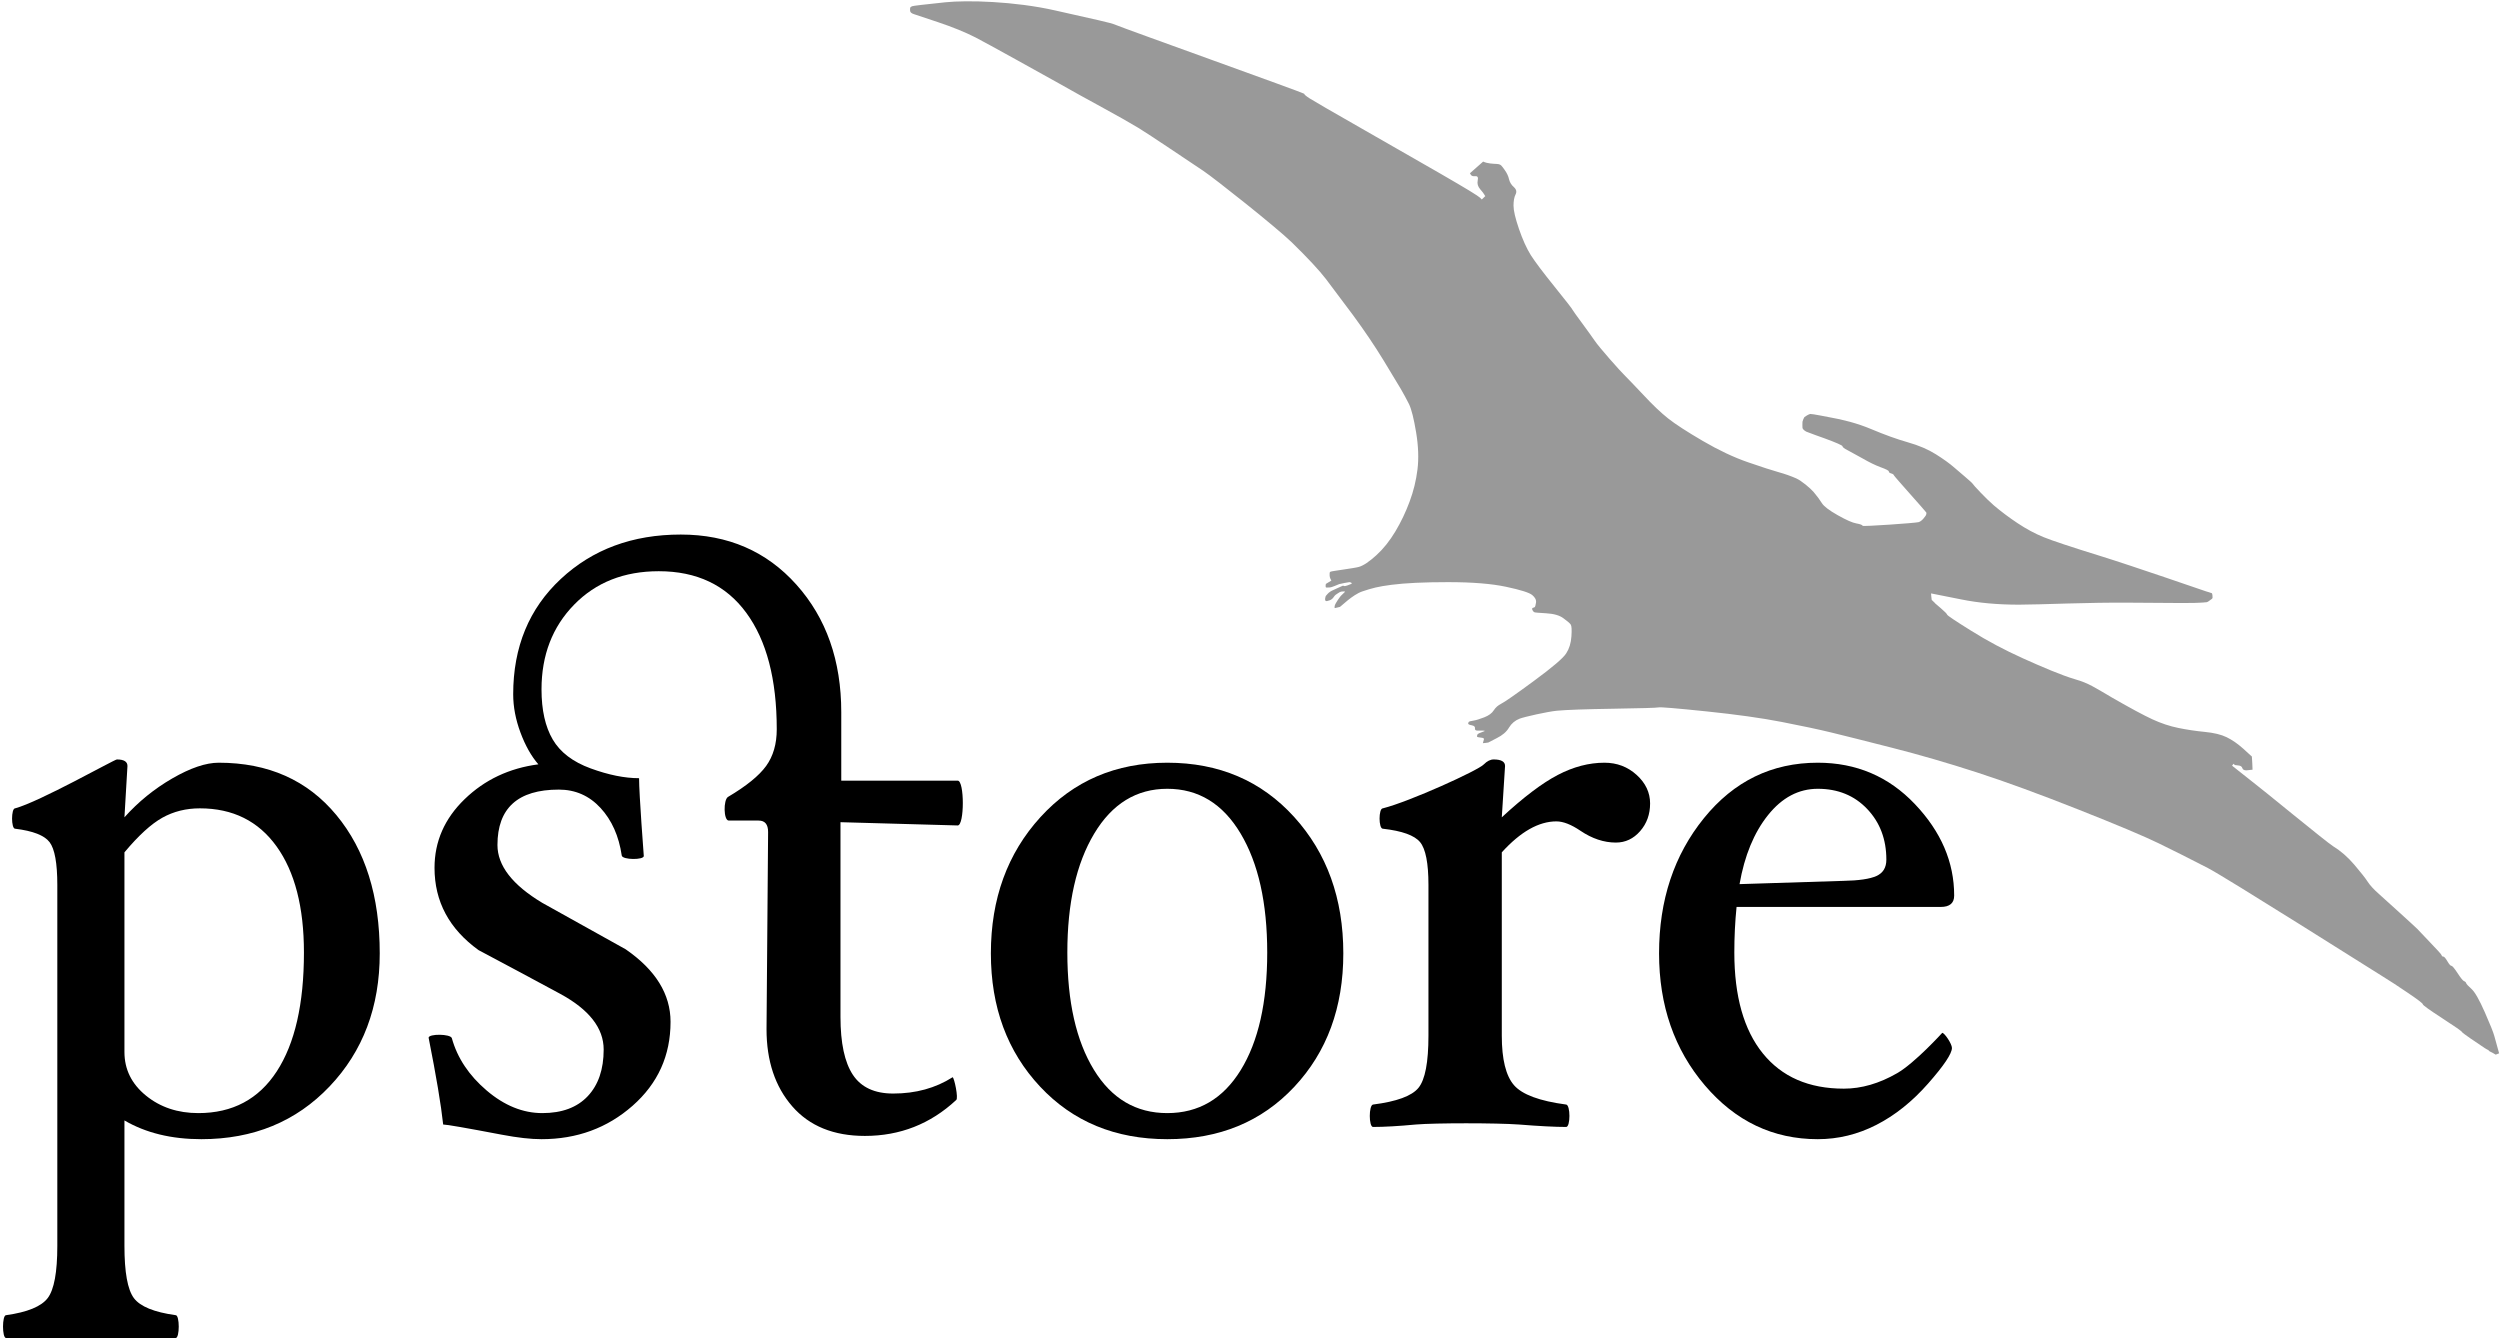
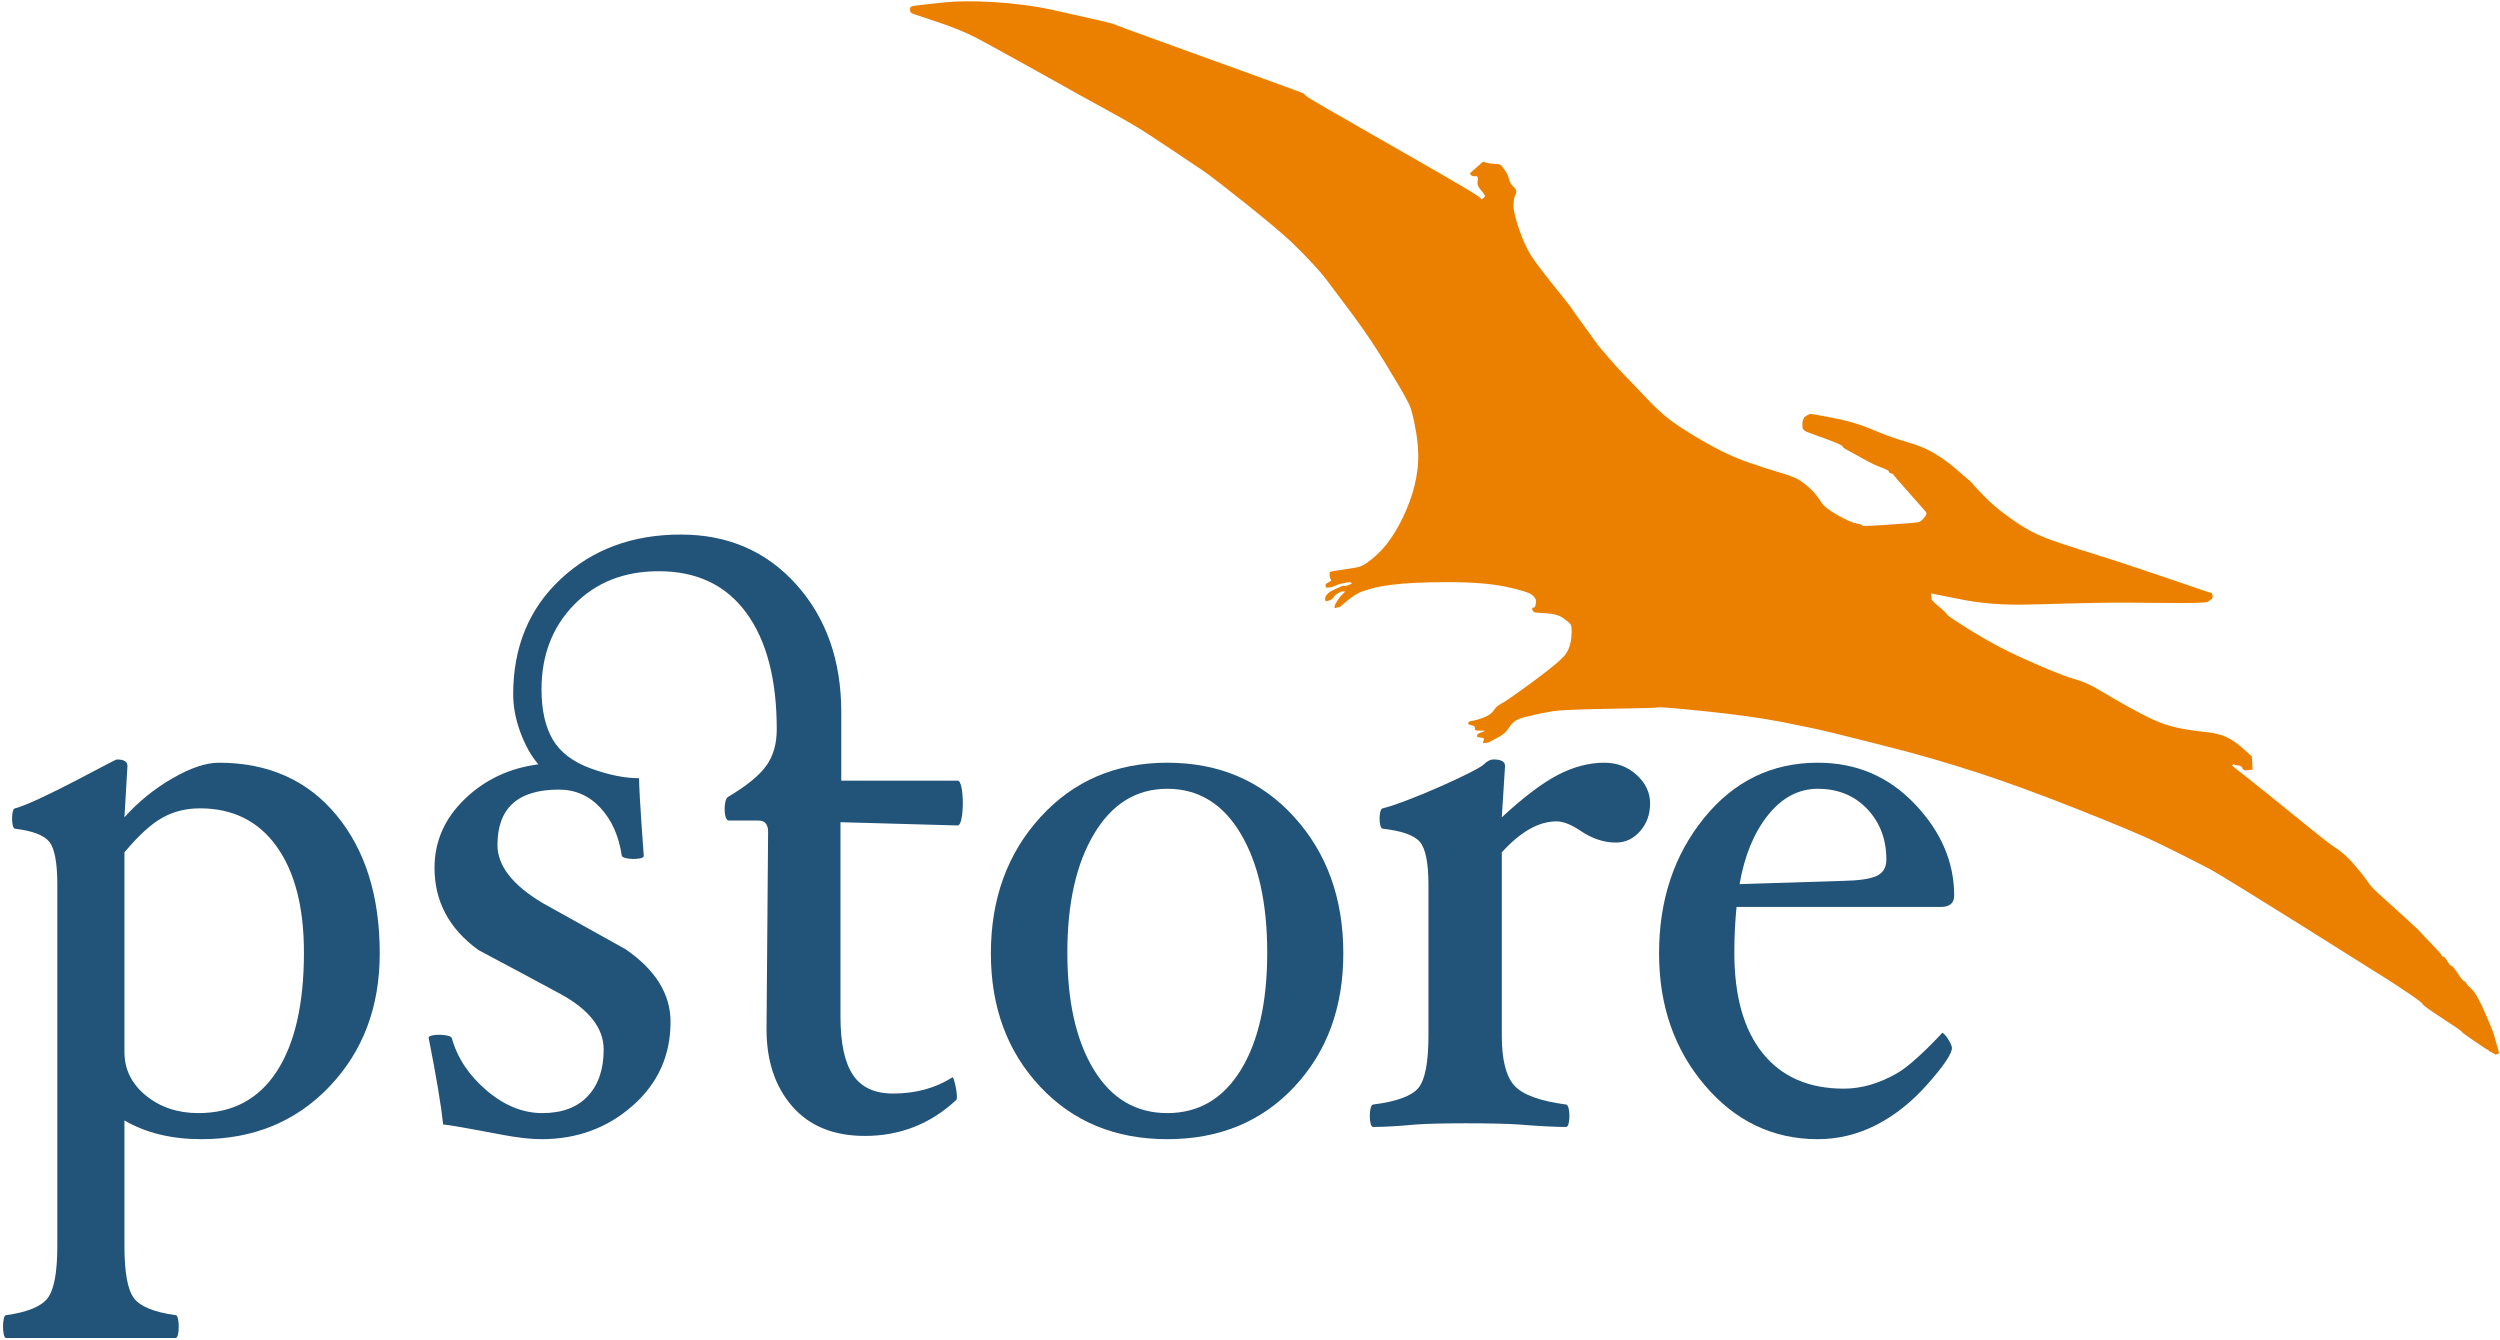
<svg xmlns="http://www.w3.org/2000/svg" version="1.1" viewBox="19 23 767 411" width="767" height="411">
  <defs />
  <g id="Canvas_1" fill-opacity="1" stroke-dasharray="none" stroke="none" stroke-opacity="1" fill="none">
    <g id="Canvas_1: Layer 1">
-       <g id="Graphic_24">
-         <path d="M 135.504 315.5 C 135.504 331.917 130.375 345.521 120.117 356.312 C 109.858 367.104 96.746 372.5 80.781 372.5 C 71.602 372.5 63.735 370.583 57.179 366.75 L 57.179 405.25 C 57.179 413.333 58.143 418.667 60.071 421.25 C 62 423.833 66.28 425.583 72.913 426.5 C 74.147 426.5 74.147 433.5 72.913 433.5 C 69.751 433.5 24.013 433.5 20.851 433.5 C 19.617 433.5 19.617 426.5 20.851 426.5 C 27.407 425.583 31.668 423.833 33.635 421.25 C 35.602 418.667 36.585 413.333 36.585 405.25 L 36.585 294.5 C 36.585 287.833 35.795 283.458 34.214 281.375 C 32.633 279.292 29.104 277.917 23.628 277.25 C 22.394 277.25 22.394 271 23.628 271 C 31.109 269 54.094 256 54.865 256 C 57.025 256 58.105 256.667 58.105 258 L 57.179 273.75 C 61.421 269 66.319 265.021 71.872 261.812 C 77.425 258.604 82.169 257 86.102 257 C 101.297 257 113.329 262.354 122.199 273.062 C 131.069 283.771 135.504 297.917 135.504 315.5 Z M 112.249 315.25 C 112.249 301.333 109.453 290.479 103.862 282.688 C 98.27 274.896 90.422 271 80.318 271 C 76.076 271 72.239 271.958 68.806 273.875 C 65.374 275.792 61.498 279.333 57.179 284.5 L 57.179 345.75 C 57.179 351.083 59.377 355.542 63.774 359.125 C 68.17 362.708 73.53 364.5 79.855 364.5 C 90.345 364.5 98.366 360.229 103.919 351.688 C 109.473 343.146 112.249 331 112.249 315.25 Z" fill="black" />
+       <g id="name" fill="#225378">
+         <g id="letter p">
+           <path d="M 135.504 315.5 C 135.504 331.917 130.375 345.521 120.117 356.312 C 109.858 367.104 96.746 372.5 80.781 372.5 C 71.602 372.5 63.735 370.583 57.179 366.75 L 57.179 405.25 C 57.179 413.333 58.143 418.667 60.071 421.25 C 62 423.833 66.28 425.583 72.913 426.5 C 74.147 426.5 74.147 433.5 72.913 433.5 C 69.751 433.5 24.013 433.5 20.851 433.5 C 19.617 433.5 19.617 426.5 20.851 426.5 C 27.407 425.583 31.668 423.833 33.635 421.25 C 35.602 418.667 36.585 413.333 36.585 405.25 L 36.585 294.5 C 36.585 287.833 35.795 283.458 34.214 281.375 C 32.633 279.292 29.104 277.917 23.628 277.25 C 22.394 277.25 22.394 271 23.628 271 C 31.109 269 54.094 256 54.865 256 C 57.025 256 58.105 256.667 58.105 258 L 57.179 273.75 C 61.421 269 66.319 265.021 71.872 261.812 C 77.425 258.604 82.169 257 86.102 257 C 101.297 257 113.329 262.354 122.199 273.062 C 131.069 283.771 135.504 297.917 135.504 315.5 Z M 112.249 315.25 C 112.249 301.333 109.453 290.479 103.862 282.688 C 98.27 274.896 90.422 271 80.318 271 C 76.076 271 72.239 271.958 68.806 273.875 C 65.374 275.792 61.498 279.333 57.179 284.5 L 57.179 345.75 C 57.179 351.083 59.377 355.542 63.774 359.125 C 68.17 362.708 73.53 364.5 79.855 364.5 C 90.345 364.5 98.366 360.229 103.919 351.688 C 109.473 343.146 112.249 331 112.249 315.25 Z" />
+         </g>
+         <g id="letters st ligature">
+           <path d="M 312.824 276.25 L 276.859 275.25 L 276.859 335 C 276.859 343 278.126 348.917 280.661 352.75 C 283.195 356.583 287.318 358.5 293.031 358.5 C 299.95 358.5 306.025 356.833 311.255 353.5 C 311.737 353.5 313.145 360.083 312.341 360.5 C 304.456 367.833 295.123 371.5 284.341 371.5 C 274.767 371.5 267.345 368.479 262.075 362.438 C 256.805 356.396 254.17 348.5 254.17 338.75 L 254.653 278.25 C 254.653 275.917 253.687 274.75 251.756 274.75 L 242.584 274.75 C 240.975 274.75 240.894 268.417 242.343 267.5 C 247.975 264.167 251.877 261 254.049 258 C 256.221 255 257.308 251.25 257.308 246.75 C 257.308 231.417 254.19 219.5 247.954 211 C 241.719 202.5 232.768 198.25 221.102 198.25 C 210.481 198.25 201.832 201.667 195.154 208.5 C 188.476 215.333 185.137 224 185.137 234.5 C 185.137 240.833 186.284 245.958 188.577 249.875 C 190.87 253.792 194.752 256.75 200.223 258.75 C 205.694 260.75 210.642 261.75 215.067 261.75 C 215.067 266.667 216.516 285.625 216.516 285.625 C 216.516 286.875 209.999 286.833 209.757 285.5 C 208.872 279.5 206.7 274.625 203.24 270.875 C 199.78 267.125 195.516 265.25 190.447 265.25 C 177.896 265.25 171.62 270.917 171.62 282.25 C 171.62 288.583 176.206 294.5 185.378 300 L 210.964 314.25 C 220.136 320.583 224.722 328 224.722 336.5 C 224.722 346.833 220.84 355.417 213.076 362.25 C 205.312 369.083 195.999 372.5 185.137 372.5 C 181.838 372.5 177.775 372.042 172.948 371.125 C 162.005 369.042 156.011 368 154.965 368 C 154.322 362 152.833 353.125 150.5 341.375 C 150.5 340.125 157.218 340.167 157.621 341.5 C 159.31 347.583 162.87 352.937 168.301 357.562 C 173.732 362.188 179.425 364.5 185.378 364.5 C 191.413 364.5 196.059 362.771 199.318 359.312 C 202.576 355.854 204.206 351.083 204.206 345 C 204.206 338.417 199.74 332.708 190.809 327.875 C 186.625 325.625 182.442 323.375 178.258 321.125 C 174.074 318.875 169.931 316.667 165.827 314.5 C 156.816 308 152.31 299.583 152.31 289.25 C 152.31 281.167 155.388 274.146 161.543 268.188 C 167.698 262.229 175.241 258.667 184.172 257.5 C 181.999 255 180.169 251.75 178.68 247.75 C 177.192 243.75 176.448 239.833 176.448 236 C 176.448 221.5 181.315 209.708 191.051 200.625 C 200.786 191.542 213.056 187 227.86 187 C 242.343 187 254.17 192.125 263.342 202.375 C 272.514 212.625 277.1 225.667 277.1 241.5 L 277.1 262.5 L 312.824 262.5 C 314.915 262.5 314.915 276.25 312.824 276.25 Z" />
+         </g>
+         <g id="letter o">
+           <path d="M 431.129 315.5 C 431.129 332.083 426.115 345.729 416.088 356.438 C 406.061 367.146 393.073 372.5 377.123 372.5 C 361.172 372.5 348.164 367.125 338.099 356.375 C 328.033 345.625 323 332 323 315.5 C 323 298.75 328.072 284.813 338.215 273.688 C 348.358 262.562 361.327 257 377.123 257 C 392.995 257 405.965 262.542 416.03 273.625 C 426.096 284.708 431.129 298.667 431.129 315.5 Z M 407.784 315.25 C 407.784 300 405.055 287.813 399.596 278.688 C 394.137 269.562 386.646 265 377.123 265 C 367.676 265 360.204 269.583 354.707 278.75 C 349.209 287.917 346.461 300.083 346.461 315.25 C 346.461 330.333 349.171 342.312 354.591 351.188 C 360.011 360.063 367.521 364.5 377.123 364.5 C 386.724 364.5 394.234 360.104 399.654 351.312 C 405.074 342.521 407.784 330.5 407.784 315.25 Z" />
+         </g>
+         <g id="letter r">
+           <path d="M 525.25 269.5 C 525.25 272.833 524.229 275.667 522.188 278 C 520.146 280.333 517.667 281.5 514.75 281.5 C 511.083 281.5 507.458 280.292 503.875 277.875 C 501.042 275.958 498.583 275 496.5 275 C 491.083 275 485.5 278.167 479.75 284.5 L 479.75 340.75 C 479.75 348 481 353.062 483.5 355.938 C 486 358.812 491.333 360.792 499.5 361.875 C 500.833 362.042 500.833 368.75 499.5 368.75 C 496.083 368.75 491.25 368.5 485 368 C 478.083 367.5 459.292 367.5 453.375 368 C 448.042 368.5 443.667 368.75 440.25 368.75 C 438.917 368.75 438.917 362.042 440.25 361.875 C 447.5 360.958 452.146 359.25 454.188 356.75 C 456.229 354.25 457.25 348.917 457.25 340.75 L 457.25 294.5 C 457.25 287.833 456.396 283.458 454.688 281.375 C 452.979 279.292 449.167 277.917 443.25 277.25 C 441.917 277.25 441.917 271 443.25 271 C 451.5 268.917 472.583 259.333 474.25 257.5 C 475.25 256.5 476.25 256 477.25 256 C 479.583 256 480.75 256.667 480.75 258 L 479.75 273.75 C 486.417 267.583 492.146 263.25 496.938 260.75 C 501.729 258.25 506.5 257 511.25 257 C 515.083 257 518.375 258.25 521.125 260.75 C 523.875 263.25 525.25 266.167 525.25 269.5 Z" />
+         </g>
+         <g id="letter e">
+           <path d="M 618.54 297.75 C 618.54 300.083 617.169 301.25 614.425 301.25 L 551.778 301.25 C 551.321 305.75 551.092 310.417 551.092 315.25 C 551.092 328.667 554.008 338.979 559.838 346.188 C 565.668 353.396 573.956 357 584.702 357 C 590.113 357 595.562 355.417 601.05 352.25 C 606.537 349.083 614.882 339.875 614.882 339.875 C 615.568 339.875 617.855 343.25 617.855 344.5 C 617.855 346.25 615.416 349.896 610.538 355.438 C 605.66 360.979 600.364 365.208 594.648 368.125 C 588.932 371.042 582.949 372.5 576.7 372.5 C 562.981 372.5 551.435 367 542.061 356 C 532.687 345 528 331.5 528 315.5 C 528 299.167 532.592 285.333 541.775 274 C 550.959 262.667 562.6 257 576.7 257 C 588.513 257 598.439 261.229 606.48 269.688 C 614.52 278.146 618.54 287.5 618.54 297.75 Z M 597.734 286.75 C 597.734 280.5 595.772 275.313 591.847 271.188 C 587.922 267.062 582.873 265 576.7 265 C 570.831 265 565.744 267.687 561.438 273.062 C 557.132 278.438 554.217 285.5 552.693 294.25 L 584.473 293.25 C 589.275 293.167 592.685 292.667 594.705 291.75 C 596.725 290.833 597.734 289.167 597.734 286.75 Z" />
+         </g>
      </g>
-       <g id="Graphic_23">
-         <path d="M 312.824 276.25 L 276.859 275.25 L 276.859 335 C 276.859 343 278.126 348.917 280.661 352.75 C 283.195 356.583 287.318 358.5 293.031 358.5 C 299.95 358.5 306.025 356.833 311.255 353.5 C 311.737 353.5 313.145 360.083 312.341 360.5 C 304.456 367.833 295.123 371.5 284.341 371.5 C 274.767 371.5 267.345 368.479 262.075 362.438 C 256.805 356.396 254.17 348.5 254.17 338.75 L 254.653 278.25 C 254.653 275.917 253.687 274.75 251.756 274.75 L 242.584 274.75 C 240.975 274.75 240.894 268.417 242.343 267.5 C 247.975 264.167 251.877 261 254.049 258 C 256.221 255 257.308 251.25 257.308 246.75 C 257.308 231.417 254.19 219.5 247.954 211 C 241.719 202.5 232.768 198.25 221.102 198.25 C 210.481 198.25 201.832 201.667 195.154 208.5 C 188.476 215.333 185.137 224 185.137 234.5 C 185.137 240.833 186.284 245.958 188.577 249.875 C 190.87 253.792 194.752 256.75 200.223 258.75 C 205.694 260.75 210.642 261.75 215.067 261.75 C 215.067 266.667 216.516 285.625 216.516 285.625 C 216.516 286.875 209.999 286.833 209.757 285.5 C 208.872 279.5 206.7 274.625 203.24 270.875 C 199.78 267.125 195.516 265.25 190.447 265.25 C 177.896 265.25 171.62 270.917 171.62 282.25 C 171.62 288.583 176.206 294.5 185.378 300 L 210.964 314.25 C 220.136 320.583 224.722 328 224.722 336.5 C 224.722 346.833 220.84 355.417 213.076 362.25 C 205.312 369.083 195.999 372.5 185.137 372.5 C 181.838 372.5 177.775 372.042 172.948 371.125 C 162.005 369.042 156.011 368 154.965 368 C 154.322 362 152.833 353.125 150.5 341.375 C 150.5 340.125 157.218 340.167 157.621 341.5 C 159.31 347.583 162.87 352.937 168.301 357.562 C 173.732 362.188 179.425 364.5 185.378 364.5 C 191.413 364.5 196.059 362.771 199.318 359.312 C 202.576 355.854 204.206 351.083 204.206 345 C 204.206 338.417 199.74 332.708 190.809 327.875 C 186.625 325.625 182.442 323.375 178.258 321.125 C 174.074 318.875 169.931 316.667 165.827 314.5 C 156.816 308 152.31 299.583 152.31 289.25 C 152.31 281.167 155.388 274.146 161.543 268.188 C 167.698 262.229 175.241 258.667 184.172 257.5 C 181.999 255 180.169 251.75 178.68 247.75 C 177.192 243.75 176.448 239.833 176.448 236 C 176.448 221.5 181.315 209.708 191.051 200.625 C 200.786 191.542 213.056 187 227.86 187 C 242.343 187 254.17 192.125 263.342 202.375 C 272.514 212.625 277.1 225.667 277.1 241.5 L 277.1 262.5 L 312.824 262.5 C 314.915 262.5 314.915 276.25 312.824 276.25 Z" fill="black" />
-       </g>
-       <g id="Graphic_22">
-         <path d="M 431.129 315.5 C 431.129 332.083 426.115 345.729 416.088 356.438 C 406.061 367.146 393.073 372.5 377.123 372.5 C 361.172 372.5 348.164 367.125 338.099 356.375 C 328.033 345.625 323 332 323 315.5 C 323 298.75 328.072 284.813 338.215 273.688 C 348.358 262.562 361.327 257 377.123 257 C 392.995 257 405.965 262.542 416.03 273.625 C 426.096 284.708 431.129 298.667 431.129 315.5 Z M 407.784 315.25 C 407.784 300 405.055 287.813 399.596 278.688 C 394.137 269.562 386.646 265 377.123 265 C 367.676 265 360.204 269.583 354.707 278.75 C 349.209 287.917 346.461 300.083 346.461 315.25 C 346.461 330.333 349.171 342.312 354.591 351.188 C 360.011 360.063 367.521 364.5 377.123 364.5 C 386.724 364.5 394.234 360.104 399.654 351.312 C 405.074 342.521 407.784 330.5 407.784 315.25 Z" fill="black" />
-       </g>
-       <g id="Graphic_21">
-         <path d="M 525.25 269.5 C 525.25 272.833 524.229 275.667 522.188 278 C 520.146 280.333 517.667 281.5 514.75 281.5 C 511.083 281.5 507.458 280.292 503.875 277.875 C 501.042 275.958 498.583 275 496.5 275 C 491.083 275 485.5 278.167 479.75 284.5 L 479.75 340.75 C 479.75 348 481 353.062 483.5 355.938 C 486 358.812 491.333 360.792 499.5 361.875 C 500.833 362.042 500.833 368.75 499.5 368.75 C 496.083 368.75 491.25 368.5 485 368 C 478.083 367.5 459.292 367.5 453.375 368 C 448.042 368.5 443.667 368.75 440.25 368.75 C 438.917 368.75 438.917 362.042 440.25 361.875 C 447.5 360.958 452.146 359.25 454.188 356.75 C 456.229 354.25 457.25 348.917 457.25 340.75 L 457.25 294.5 C 457.25 287.833 456.396 283.458 454.688 281.375 C 452.979 279.292 449.167 277.917 443.25 277.25 C 441.917 277.25 441.917 271 443.25 271 C 451.5 268.917 472.583 259.333 474.25 257.5 C 475.25 256.5 476.25 256 477.25 256 C 479.583 256 480.75 256.667 480.75 258 L 479.75 273.75 C 486.417 267.583 492.146 263.25 496.938 260.75 C 501.729 258.25 506.5 257 511.25 257 C 515.083 257 518.375 258.25 521.125 260.75 C 523.875 263.25 525.25 266.167 525.25 269.5 Z" fill="black" />
-       </g>
-       <g id="Graphic_20">
-         <path d="M 618.54 297.75 C 618.54 300.083 617.169 301.25 614.425 301.25 L 551.778 301.25 C 551.321 305.75 551.092 310.417 551.092 315.25 C 551.092 328.667 554.008 338.979 559.838 346.188 C 565.668 353.396 573.956 357 584.702 357 C 590.113 357 595.562 355.417 601.05 352.25 C 606.537 349.083 614.882 339.875 614.882 339.875 C 615.568 339.875 617.855 343.25 617.855 344.5 C 617.855 346.25 615.416 349.896 610.538 355.438 C 605.66 360.979 600.364 365.208 594.648 368.125 C 588.932 371.042 582.949 372.5 576.7 372.5 C 562.981 372.5 551.435 367 542.061 356 C 532.687 345 528 331.5 528 315.5 C 528 299.167 532.592 285.333 541.775 274 C 550.959 262.667 562.6 257 576.7 257 C 588.513 257 598.439 261.229 606.48 269.688 C 614.52 278.146 618.54 287.5 618.54 297.75 Z M 597.734 286.75 C 597.734 280.5 595.772 275.313 591.847 271.188 C 587.922 267.062 582.873 265 576.7 265 C 570.831 265 565.744 267.687 561.438 273.062 C 557.132 278.438 554.217 285.5 552.693 294.25 L 584.473 293.25 C 589.275 293.167 592.685 292.667 594.705 291.75 C 596.725 290.833 597.734 289.167 597.734 286.75 Z" fill="black" />
-       </g>
-       <g id="Graphic_29">
-         <path d="M 473.61 84.206 L 474.696 83.149 C 474.613 83.094 474.501 82.932 474.362 82.661 C 474.223 82.39 473.805 81.847 473.108 81.034 C 472.412 80.221 472.161 79.34 472.356 78.391 C 472.579 77.442 472.342 76.995 471.645 77.049 C 470.949 77.13 470.489 76.995 470.266 76.642 L 469.974 76.155 L 474.028 72.576 C 475.45 73.226 477.075 73.226 478.332 73.308 C 479.59 73.39 479.767 74.013 480.547 75.016 C 481.3 76.046 481.773 77.036 481.968 77.984 C 482.191 78.933 482.693 79.746 483.473 80.424 C 484.225 81.102 484.392 81.847 483.975 82.661 C 483.557 83.474 483.348 84.626 483.348 86.117 C 483.348 87.608 483.905 89.98 485.019 93.233 C 486.134 96.486 487.346 99.17 488.656 101.285 C 489.993 103.372 492.445 106.625 496.011 111.044 C 499.55 115.435 501.361 117.767 501.445 118.038 C 501.5 118.309 506.822 125.384 508.215 127.472 C 509.608 129.586 516.267 137.041 517.326 138.044 C 518.357 139.075 520.308 141.108 523.177 144.144 C 526.019 147.207 528.555 149.62 530.784 151.382 C 533.013 153.144 536.565 155.448 541.441 158.295 C 546.317 161.141 550.915 163.31 555.233 164.801 C 559.552 166.292 562.687 167.309 564.637 167.851 C 566.587 168.393 568.399 169.03 570.07 169.762 C 571.742 170.521 574.361 172.73 575.42 173.95 C 576.451 175.17 577.287 176.295 577.928 177.325 C 578.541 178.328 580.171 179.575 582.817 181.066 C 585.464 182.557 587.373 183.398 588.543 183.588 C 589.741 183.804 590.382 184.048 590.466 184.319 C 590.521 184.591 606.492 183.482 607.6 183.2 C 608.708 182.918 609.655 181.377 609.8 181.2 C 609.945 181.023 610.083 180.496 610 180.251 C 609.917 180.006 600.134 169.138 600.078 168.867 C 599.995 168.596 599.716 168.393 599.243 168.257 C 598.741 168.122 598.49 167.919 598.49 167.647 C 598.49 167.376 597.654 166.943 595.983 166.346 C 594.311 165.723 592.472 164.828 590.466 163.662 C 588.432 162.524 586.899 161.683 585.868 161.141 C 584.81 160.599 584.28 160.192 584.28 159.921 C 584.28 159.65 582.441 158.837 578.764 157.482 C 578.764 157.482 573.555 155.64 573.205 155.448 C 572.855 155.257 572.039 154.796 572 154.2 C 571.961 153.604 572 154.2 572 154.2 C 572 154.2 571.933 152.796 572 152.4 C 572.067 152.004 572.448 151.124 572.587 150.975 C 572.725 150.827 573.93 150.062 574.4 150 C 574.87 149.938 580.2 151 580.2 151 C 584.345 151.711 588.878 152.873 593.057 154.635 C 597.236 156.397 600.998 157.753 604.341 158.701 C 607.685 159.65 610.541 160.87 612.909 162.361 C 615.278 163.852 617.158 165.208 618.551 166.428 C 619.945 167.647 624.054 171.063 624.194 171.388 C 624.333 171.741 628.443 176.119 630.672 178.017 C 632.901 179.914 635.339 181.744 637.986 183.506 C 640.633 185.268 643.28 186.692 645.927 187.776 C 648.573 188.86 654.494 190.826 663.689 193.672 C 672.884 196.519 695.87 204.448 695.87 204.448 C 695.87 204.448 697.44 204.905 697.6 205 C 697.76 205.095 697.854 206.156 697.809 206.427 C 697.764 206.697 697.319 206.934 697.182 207.036 C 697.045 207.139 696.386 207.677 696.058 207.749 C 695.73 207.821 693.99 207.904 693.99 207.904 C 693.014 208.04 685.979 208.04 672.884 207.904 C 659.788 207.769 644.951 208.514 638.404 208.514 C 631.856 208.514 625.935 207.972 620.641 206.888 L 611.446 205.058 L 611.53 206.074 L 611.655 207.091 L 611.781 207.172 L 612.617 207.986 L 612.7 208.108 L 614.456 209.612 C 615.654 210.642 616.294 211.293 616.378 211.564 C 616.434 211.835 618.9 213.489 623.776 216.525 C 628.652 219.588 633.946 222.408 639.657 224.983 C 645.369 227.558 651.434 230.164 655.664 231.408 C 659.841 232.599 661.627 233.902 667.116 237.101 C 672.633 240.272 676.715 242.468 679.362 243.688 C 682.009 244.908 684.656 245.789 687.303 246.331 C 689.95 246.874 692.666 247.28 695.452 247.551 C 698.239 247.822 700.468 248.365 702.139 249.178 C 703.811 249.991 705.483 251.143 707.155 252.634 C 708.827 254.125 709.69 254.911 709.746 254.993 L 709.871 255.074 L 709.997 257.107 L 710.08 259.14 L 708.2 259.344 C 707.503 259.344 707.085 259.113 706.946 258.652 C 706.807 258.164 706.389 257.893 705.692 257.839 L 704.647 257.717 L 704.564 257.595 L 704.438 257.514 L 704.313 257.432 L 704.229 257.31 L 703.811 257.92 L 709.871 262.719 C 712.518 264.671 732.538 281.207 734.822 282.644 C 737.135 284.054 739.308 285.951 741.342 288.337 C 743.348 290.695 744.7 292.417 745.396 293.501 C 746.093 294.585 747.249 295.846 748.865 297.283 C 750.453 298.692 760.094 307.421 760.651 308.018 C 761.208 308.641 762.574 310.078 764.747 312.328 C 766.892 314.551 768.007 315.798 768.091 316.069 C 768.146 316.34 768.313 316.476 768.592 316.476 C 768.871 316.476 769.289 316.95 769.846 317.899 C 770.403 318.848 770.821 319.322 771.1 319.322 C 771.378 319.322 772.005 320.068 772.98 321.559 C 773.956 323.05 774.61 323.863 774.945 323.999 C 775.307 324.134 775.53 324.338 775.613 324.609 C 775.669 324.88 776.226 325.49 777.285 326.438 C 778.316 327.387 779.668 329.759 781.339 333.555 C 783.011 337.35 783.986 339.79 784.265 340.874 C 784.543 341.958 785.728 346.16 785.728 346.16 L 784.683 346.567 L 784.557 346.486 L 783.638 345.957 L 782.802 345.55 L 782.593 345.347 L 782.384 345.144 L 781.966 344.94 C 781.688 344.805 781.102 344.425 780.211 343.802 C 779.291 343.205 774.415 339.925 774.36 339.654 C 774.276 339.383 772.242 337.96 768.258 335.384 C 764.301 332.809 762.323 331.386 762.323 331.115 C 762.323 330.844 760.818 329.692 757.809 327.658 C 754.828 325.625 752.125 323.863 749.701 322.372 C 747.249 320.881 702.028 292.24 696.372 289.313 C 690.744 286.412 685.701 283.877 681.242 281.709 C 676.784 279.54 668.565 276.083 656.584 271.339 C 644.603 266.595 634.224 262.8 625.447 259.954 C 616.671 257.107 608.033 254.6 599.535 252.431 C 591.037 250.262 584.838 248.703 580.937 247.755 C 577.036 246.806 571.951 245.721 565.682 244.501 C 559.413 243.282 551.681 242.197 542.486 241.248 C 533.292 240.3 528.416 239.893 527.858 240.029 C 527.301 240.164 522.704 240.3 514.066 240.435 C 505.429 240.571 499.647 240.774 496.722 241.045 C 493.796 241.316 486.622 242.943 485.228 243.485 C 483.835 244.027 482.749 244.935 481.968 246.209 C 481.216 247.511 479.962 248.595 478.207 249.462 L 475.616 250.804 L 474.78 250.926 L 473.944 251.008 L 474.278 249.788 C 474.334 249.517 474.014 249.354 473.317 249.3 C 472.62 249.218 472.244 249.137 472.189 249.056 C 472.105 249.002 472.161 248.459 472.356 248.243 C 472.579 248.053 472.899 247.89 473.317 247.755 C 473.735 247.619 474.083 247.483 474.362 247.348 C 474.641 247.212 474.501 247.145 473.944 247.145 C 473.387 247.145 472.829 247.145 472.272 247.145 C 471.715 247.145 471.464 246.914 471.52 246.453 C 471.603 245.965 471.269 245.654 470.517 245.518 C 469.737 245.383 469.375 245.179 469.43 244.908 C 469.514 244.637 469.597 244.474 469.681 244.42 C 469.737 244.339 470.183 244.23 471.018 244.095 C 471.854 243.959 472.969 243.62 474.362 243.078 C 475.755 242.536 476.73 241.818 477.288 240.923 C 477.845 240.056 478.611 239.378 479.586 238.89 C 480.561 238.429 483.905 236.098 489.617 231.896 C 495.329 227.694 498.63 224.875 499.522 223.438 C 500.441 222.028 500.971 220.307 501.11 218.274 C 501.249 216.24 501.18 215.02 500.901 214.614 C 500.623 214.207 499.884 213.57 498.686 212.703 C 497.516 211.808 495.747 211.293 493.378 211.157 C 491.01 211.022 489.798 210.913 489.742 210.832 C 489.659 210.778 489.575 210.724 489.491 210.669 C 489.436 210.588 489.38 210.507 489.324 210.425 C 489.241 210.371 489.157 210.209 489.073 209.938 C 489.018 209.666 489.129 209.504 489.408 209.45 C 489.686 209.368 489.854 209.287 489.909 209.206 C 489.993 209.151 490.104 208.718 490.244 207.904 C 490.383 207.091 489.993 206.305 489.073 205.546 C 488.182 204.814 485.507 203.974 481.049 203.025 C 476.591 202.076 470.67 201.601 463.286 201.601 C 455.903 201.601 450.121 201.873 445.942 202.415 C 441.763 202.957 439.991 203.427 436.956 204.448 C 433.922 205.469 430.339 209.151 430.06 209.206 C 429.782 209.287 429.433 209.368 429.015 209.45 C 428.597 209.504 428.336 209.843 428.472 208.921 C 428.672 208 430.311 205.844 430.395 205.79 C 430.45 205.708 431.565 204.624 431.648 204.57 C 431.704 204.489 431.523 204.448 431.105 204.448 C 430.687 204.448 430.339 204.516 430.06 204.651 C 429.782 204.787 429.224 205.193 428.806 205.464 C 428.388 205.736 428.016 206.562 427.636 206.766 C 427.367 207.096 426.508 207.335 426.09 207.416 C 425.672 207.471 425.491 207.227 425.546 206.684 C 425.63 206.142 425.714 205.844 425.797 205.79 C 425.853 205.708 426.653 204.758 427.051 204.57 C 427.343 204.247 430.924 202.781 430.98 202.699 C 431.063 202.645 431.384 202.821 431.523 202.821 C 431.662 202.821 431.941 202.754 432.359 202.618 C 432.777 202.483 433.125 202.347 433.404 202.211 C 433.682 202.076 433.794 201.967 433.738 201.886 C 433.654 201.832 433.264 201.601 432.986 201.601 C 432.707 201.601 430.269 202.076 429.851 202.211 C 429.433 202.347 427.622 203.228 426.926 203.228 C 426.229 203.228 425.922 203.333 425.8 203.2 C 425.634 203.123 425.714 202.184 425.797 202.13 C 425.853 202.049 427.525 201.154 427.469 201.073 C 427.385 201.019 426.926 200.246 426.926 199.568 C 426.926 198.891 426.874 198.506 427.2 198.4 C 427.466 198.203 434.518 197.332 435.911 196.925 C 437.305 196.519 439.088 195.326 441.261 193.347 C 443.406 191.395 445.357 188.955 447.112 186.027 C 448.84 183.127 450.289 180.09 451.459 176.919 C 452.657 173.72 453.465 170.426 453.883 167.037 C 454.301 163.649 454.161 159.854 453.465 155.652 C 452.768 151.45 452.044 148.563 451.292 146.99 C 450.511 145.445 449.676 143.9 448.784 142.355 C 447.865 140.782 446.081 137.828 443.434 133.49 C 440.787 129.153 437.695 124.571 434.156 119.746 C 430.59 114.948 427.803 111.234 425.797 108.604 C 423.763 105.947 420.28 102.206 415.349 97.381 C 410.389 92.583 391.721 77.808 388.183 75.423 C 384.616 73.064 371.34 64.091 368.414 62.329 C 365.488 60.567 361.657 58.398 356.921 55.823 C 352.184 53.247 347.837 50.835 343.881 48.585 C 339.897 46.362 321.465 36.101 318.261 34.474 C 315.057 32.848 311.226 31.289 306.768 29.798 C 302.31 28.307 299.872 27.494 299.454 27.358 C 299.036 27.223 298.799 27.114 298.743 27.033 C 298.66 26.979 298.576 26.925 298.493 26.87 C 298.437 26.789 298.381 26.708 298.325 26.626 C 298.242 26.572 298.2 26.342 298.2 25.935 C 298.2 25.528 298.242 25.298 298.325 25.244 C 298.381 25.162 298.548 25.054 298.827 24.918 C 299.106 24.783 302.519 24.376 309.066 23.699 C 315.614 23.021 330.2 23.351 342.794 26.22 C 355.422 29.122 359.4 29.825 361.434 30.693 C 363.44 31.587 419.027 51.485 419.11 51.756 C 419.166 52.028 419.723 52.502 420.782 53.18 C 421.813 53.857 427.553 57.178 438.001 63.142 C 448.45 69.106 455.903 73.376 460.361 75.951 C 464.819 78.527 467.981 80.384 469.848 81.522 C 471.743 82.688 472.829 83.406 473.108 83.677 C 473.387 83.948 473.554 84.125 473.61 84.206 Z" fill="#999" />
+       <g id="pterodactyl">
+         <path d="M 473.61 84.206 L 474.696 83.149 C 474.613 83.094 474.501 82.932 474.362 82.661 C 474.223 82.39 473.805 81.847 473.108 81.034 C 472.412 80.221 472.161 79.34 472.356 78.391 C 472.579 77.442 472.342 76.995 471.645 77.049 C 470.949 77.13 470.489 76.995 470.266 76.642 L 469.974 76.155 L 474.028 72.576 C 475.45 73.226 477.075 73.226 478.332 73.308 C 479.59 73.39 479.767 74.013 480.547 75.016 C 481.3 76.046 481.773 77.036 481.968 77.984 C 482.191 78.933 482.693 79.746 483.473 80.424 C 484.225 81.102 484.392 81.847 483.975 82.661 C 483.557 83.474 483.348 84.626 483.348 86.117 C 483.348 87.608 483.905 89.98 485.019 93.233 C 486.134 96.486 487.346 99.17 488.656 101.285 C 489.993 103.372 492.445 106.625 496.011 111.044 C 499.55 115.435 501.361 117.767 501.445 118.038 C 501.5 118.309 506.822 125.384 508.215 127.472 C 509.608 129.586 516.267 137.041 517.326 138.044 C 518.357 139.075 520.308 141.108 523.177 144.144 C 526.019 147.207 528.555 149.62 530.784 151.382 C 533.013 153.144 536.565 155.448 541.441 158.295 C 546.317 161.141 550.915 163.31 555.233 164.801 C 559.552 166.292 562.687 167.309 564.637 167.851 C 566.587 168.393 568.399 169.03 570.07 169.762 C 571.742 170.521 574.361 172.73 575.42 173.95 C 576.451 175.17 577.287 176.295 577.928 177.325 C 578.541 178.328 580.171 179.575 582.817 181.066 C 585.464 182.557 587.373 183.398 588.543 183.588 C 589.741 183.804 590.382 184.048 590.466 184.319 C 590.521 184.591 606.492 183.482 607.6 183.2 C 608.708 182.918 609.655 181.377 609.8 181.2 C 609.945 181.023 610.083 180.496 610 180.251 C 609.917 180.006 600.134 169.138 600.078 168.867 C 599.995 168.596 599.716 168.393 599.243 168.257 C 598.741 168.122 598.49 167.919 598.49 167.647 C 598.49 167.376 597.654 166.943 595.983 166.346 C 594.311 165.723 592.472 164.828 590.466 163.662 C 588.432 162.524 586.899 161.683 585.868 161.141 C 584.81 160.599 584.28 160.192 584.28 159.921 C 584.28 159.65 582.441 158.837 578.764 157.482 C 578.764 157.482 573.555 155.64 573.205 155.448 C 572.855 155.257 572.039 154.796 572 154.2 C 571.961 153.604 572 154.2 572 154.2 C 572 154.2 571.933 152.796 572 152.4 C 572.067 152.004 572.448 151.124 572.587 150.975 C 572.725 150.827 573.93 150.062 574.4 150 C 574.87 149.938 580.2 151 580.2 151 C 584.345 151.711 588.878 152.873 593.057 154.635 C 597.236 156.397 600.998 157.753 604.341 158.701 C 607.685 159.65 610.541 160.87 612.909 162.361 C 615.278 163.852 617.158 165.208 618.551 166.428 C 619.945 167.647 624.054 171.063 624.194 171.388 C 624.333 171.741 628.443 176.119 630.672 178.017 C 632.901 179.914 635.339 181.744 637.986 183.506 C 640.633 185.268 643.28 186.692 645.927 187.776 C 648.573 188.86 654.494 190.826 663.689 193.672 C 672.884 196.519 695.87 204.448 695.87 204.448 C 695.87 204.448 697.44 204.905 697.6 205 C 697.76 205.095 697.854 206.156 697.809 206.427 C 697.764 206.697 697.319 206.934 697.182 207.036 C 697.045 207.139 696.386 207.677 696.058 207.749 C 695.73 207.821 693.99 207.904 693.99 207.904 C 693.014 208.04 685.979 208.04 672.884 207.904 C 659.788 207.769 644.951 208.514 638.404 208.514 C 631.856 208.514 625.935 207.972 620.641 206.888 L 611.446 205.058 L 611.53 206.074 L 611.655 207.091 L 611.781 207.172 L 612.617 207.986 L 612.7 208.108 L 614.456 209.612 C 615.654 210.642 616.294 211.293 616.378 211.564 C 616.434 211.835 618.9 213.489 623.776 216.525 C 628.652 219.588 633.946 222.408 639.657 224.983 C 645.369 227.558 651.434 230.164 655.664 231.408 C 659.841 232.599 661.627 233.902 667.116 237.101 C 672.633 240.272 676.715 242.468 679.362 243.688 C 682.009 244.908 684.656 245.789 687.303 246.331 C 689.95 246.874 692.666 247.28 695.452 247.551 C 698.239 247.822 700.468 248.365 702.139 249.178 C 703.811 249.991 705.483 251.143 707.155 252.634 C 708.827 254.125 709.69 254.911 709.746 254.993 L 709.871 255.074 L 709.997 257.107 L 710.08 259.14 L 708.2 259.344 C 707.503 259.344 707.085 259.113 706.946 258.652 C 706.807 258.164 706.389 257.893 705.692 257.839 L 704.647 257.717 L 704.564 257.595 L 704.438 257.514 L 704.313 257.432 L 704.229 257.31 L 703.811 257.92 L 709.871 262.719 C 712.518 264.671 732.538 281.207 734.822 282.644 C 737.135 284.054 739.308 285.951 741.342 288.337 C 743.348 290.695 744.7 292.417 745.396 293.501 C 746.093 294.585 747.249 295.846 748.865 297.283 C 750.453 298.692 760.094 307.421 760.651 308.018 C 761.208 308.641 762.574 310.078 764.747 312.328 C 766.892 314.551 768.007 315.798 768.091 316.069 C 768.146 316.34 768.313 316.476 768.592 316.476 C 768.871 316.476 769.289 316.95 769.846 317.899 C 770.403 318.848 770.821 319.322 771.1 319.322 C 771.378 319.322 772.005 320.068 772.98 321.559 C 773.956 323.05 774.61 323.863 774.945 323.999 C 775.307 324.134 775.53 324.338 775.613 324.609 C 775.669 324.88 776.226 325.49 777.285 326.438 C 778.316 327.387 779.668 329.759 781.339 333.555 C 783.011 337.35 783.986 339.79 784.265 340.874 C 784.543 341.958 785.728 346.16 785.728 346.16 L 784.683 346.567 L 784.557 346.486 L 783.638 345.957 L 782.802 345.55 L 782.593 345.347 L 782.384 345.144 L 781.966 344.94 C 781.688 344.805 781.102 344.425 780.211 343.802 C 779.291 343.205 774.415 339.925 774.36 339.654 C 774.276 339.383 772.242 337.96 768.258 335.384 C 764.301 332.809 762.323 331.386 762.323 331.115 C 762.323 330.844 760.818 329.692 757.809 327.658 C 754.828 325.625 752.125 323.863 749.701 322.372 C 747.249 320.881 702.028 292.24 696.372 289.313 C 690.744 286.412 685.701 283.877 681.242 281.709 C 676.784 279.54 668.565 276.083 656.584 271.339 C 644.603 266.595 634.224 262.8 625.447 259.954 C 616.671 257.107 608.033 254.6 599.535 252.431 C 591.037 250.262 584.838 248.703 580.937 247.755 C 577.036 246.806 571.951 245.721 565.682 244.501 C 559.413 243.282 551.681 242.197 542.486 241.248 C 533.292 240.3 528.416 239.893 527.858 240.029 C 527.301 240.164 522.704 240.3 514.066 240.435 C 505.429 240.571 499.647 240.774 496.722 241.045 C 493.796 241.316 486.622 242.943 485.228 243.485 C 483.835 244.027 482.749 244.935 481.968 246.209 C 481.216 247.511 479.962 248.595 478.207 249.462 L 475.616 250.804 L 474.78 250.926 L 473.944 251.008 L 474.278 249.788 C 474.334 249.517 474.014 249.354 473.317 249.3 C 472.62 249.218 472.244 249.137 472.189 249.056 C 472.105 249.002 472.161 248.459 472.356 248.243 C 472.579 248.053 472.899 247.89 473.317 247.755 C 473.735 247.619 474.083 247.483 474.362 247.348 C 474.641 247.212 474.501 247.145 473.944 247.145 C 473.387 247.145 472.829 247.145 472.272 247.145 C 471.715 247.145 471.464 246.914 471.52 246.453 C 471.603 245.965 471.269 245.654 470.517 245.518 C 469.737 245.383 469.375 245.179 469.43 244.908 C 469.514 244.637 469.597 244.474 469.681 244.42 C 469.737 244.339 470.183 244.23 471.018 244.095 C 471.854 243.959 472.969 243.62 474.362 243.078 C 475.755 242.536 476.73 241.818 477.288 240.923 C 477.845 240.056 478.611 239.378 479.586 238.89 C 480.561 238.429 483.905 236.098 489.617 231.896 C 495.329 227.694 498.63 224.875 499.522 223.438 C 500.441 222.028 500.971 220.307 501.11 218.274 C 501.249 216.24 501.18 215.02 500.901 214.614 C 500.623 214.207 499.884 213.57 498.686 212.703 C 497.516 211.808 495.747 211.293 493.378 211.157 C 491.01 211.022 489.798 210.913 489.742 210.832 C 489.659 210.778 489.575 210.724 489.491 210.669 C 489.436 210.588 489.38 210.507 489.324 210.425 C 489.241 210.371 489.157 210.209 489.073 209.938 C 489.018 209.666 489.129 209.504 489.408 209.45 C 489.686 209.368 489.854 209.287 489.909 209.206 C 489.993 209.151 490.104 208.718 490.244 207.904 C 490.383 207.091 489.993 206.305 489.073 205.546 C 488.182 204.814 485.507 203.974 481.049 203.025 C 476.591 202.076 470.67 201.601 463.286 201.601 C 455.903 201.601 450.121 201.873 445.942 202.415 C 441.763 202.957 439.991 203.427 436.956 204.448 C 433.922 205.469 430.339 209.151 430.06 209.206 C 429.782 209.287 429.433 209.368 429.015 209.45 C 428.597 209.504 428.336 209.843 428.472 208.921 C 428.672 208 430.311 205.844 430.395 205.79 C 430.45 205.708 431.565 204.624 431.648 204.57 C 431.704 204.489 431.523 204.448 431.105 204.448 C 430.687 204.448 430.339 204.516 430.06 204.651 C 429.782 204.787 429.224 205.193 428.806 205.464 C 428.388 205.736 428.016 206.562 427.636 206.766 C 427.367 207.096 426.508 207.335 426.09 207.416 C 425.672 207.471 425.491 207.227 425.546 206.684 C 425.63 206.142 425.714 205.844 425.797 205.79 C 425.853 205.708 426.653 204.758 427.051 204.57 C 427.343 204.247 430.924 202.781 430.98 202.699 C 431.063 202.645 431.384 202.821 431.523 202.821 C 431.662 202.821 431.941 202.754 432.359 202.618 C 432.777 202.483 433.125 202.347 433.404 202.211 C 433.682 202.076 433.794 201.967 433.738 201.886 C 433.654 201.832 433.264 201.601 432.986 201.601 C 432.707 201.601 430.269 202.076 429.851 202.211 C 429.433 202.347 427.622 203.228 426.926 203.228 C 426.229 203.228 425.922 203.333 425.8 203.2 C 425.634 203.123 425.714 202.184 425.797 202.13 C 425.853 202.049 427.525 201.154 427.469 201.073 C 427.385 201.019 426.926 200.246 426.926 199.568 C 426.926 198.891 426.874 198.506 427.2 198.4 C 427.466 198.203 434.518 197.332 435.911 196.925 C 437.305 196.519 439.088 195.326 441.261 193.347 C 443.406 191.395 445.357 188.955 447.112 186.027 C 448.84 183.127 450.289 180.09 451.459 176.919 C 452.657 173.72 453.465 170.426 453.883 167.037 C 454.301 163.649 454.161 159.854 453.465 155.652 C 452.768 151.45 452.044 148.563 451.292 146.99 C 450.511 145.445 449.676 143.9 448.784 142.355 C 447.865 140.782 446.081 137.828 443.434 133.49 C 440.787 129.153 437.695 124.571 434.156 119.746 C 430.59 114.948 427.803 111.234 425.797 108.604 C 423.763 105.947 420.28 102.206 415.349 97.381 C 410.389 92.583 391.721 77.808 388.183 75.423 C 384.616 73.064 371.34 64.091 368.414 62.329 C 365.488 60.567 361.657 58.398 356.921 55.823 C 352.184 53.247 347.837 50.835 343.881 48.585 C 339.897 46.362 321.465 36.101 318.261 34.474 C 315.057 32.848 311.226 31.289 306.768 29.798 C 302.31 28.307 299.872 27.494 299.454 27.358 C 299.036 27.223 298.799 27.114 298.743 27.033 C 298.66 26.979 298.576 26.925 298.493 26.87 C 298.437 26.789 298.381 26.708 298.325 26.626 C 298.242 26.572 298.2 26.342 298.2 25.935 C 298.2 25.528 298.242 25.298 298.325 25.244 C 298.381 25.162 298.548 25.054 298.827 24.918 C 299.106 24.783 302.519 24.376 309.066 23.699 C 315.614 23.021 330.2 23.351 342.794 26.22 C 355.422 29.122 359.4 29.825 361.434 30.693 C 363.44 31.587 419.027 51.485 419.11 51.756 C 419.166 52.028 419.723 52.502 420.782 53.18 C 421.813 53.857 427.553 57.178 438.001 63.142 C 448.45 69.106 455.903 73.376 460.361 75.951 C 464.819 78.527 467.981 80.384 469.848 81.522 C 471.743 82.688 472.829 83.406 473.108 83.677 C 473.387 83.948 473.554 84.125 473.61 84.206 Z" fill="#EB7F00" />
      </g>
    </g>
  </g>
</svg>
